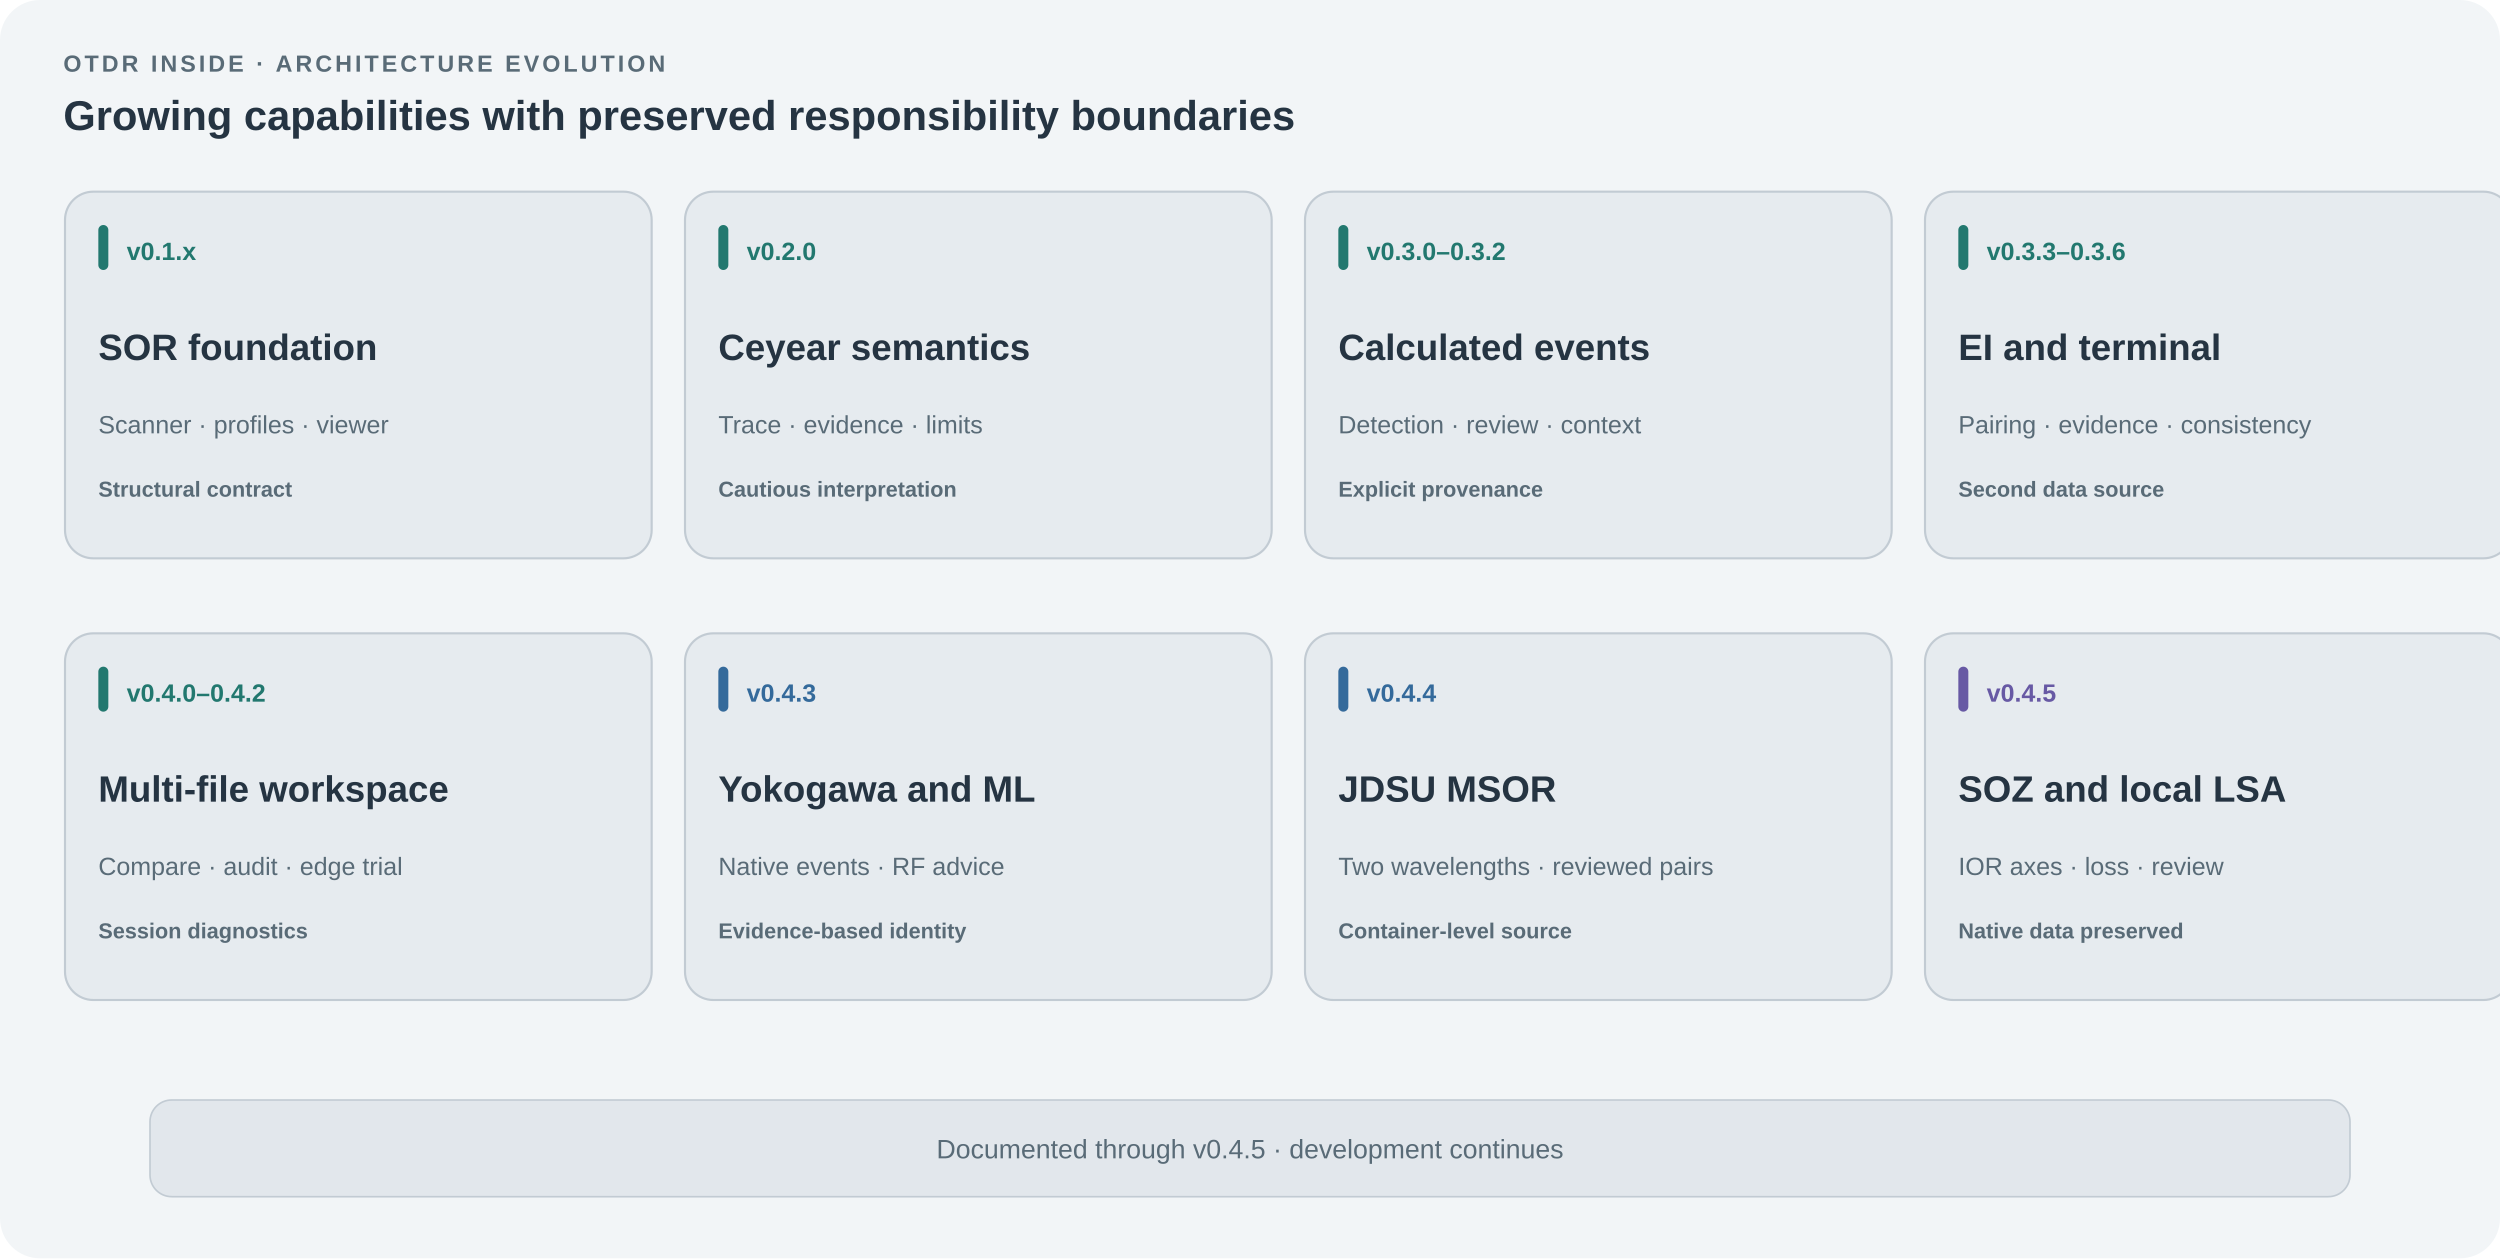
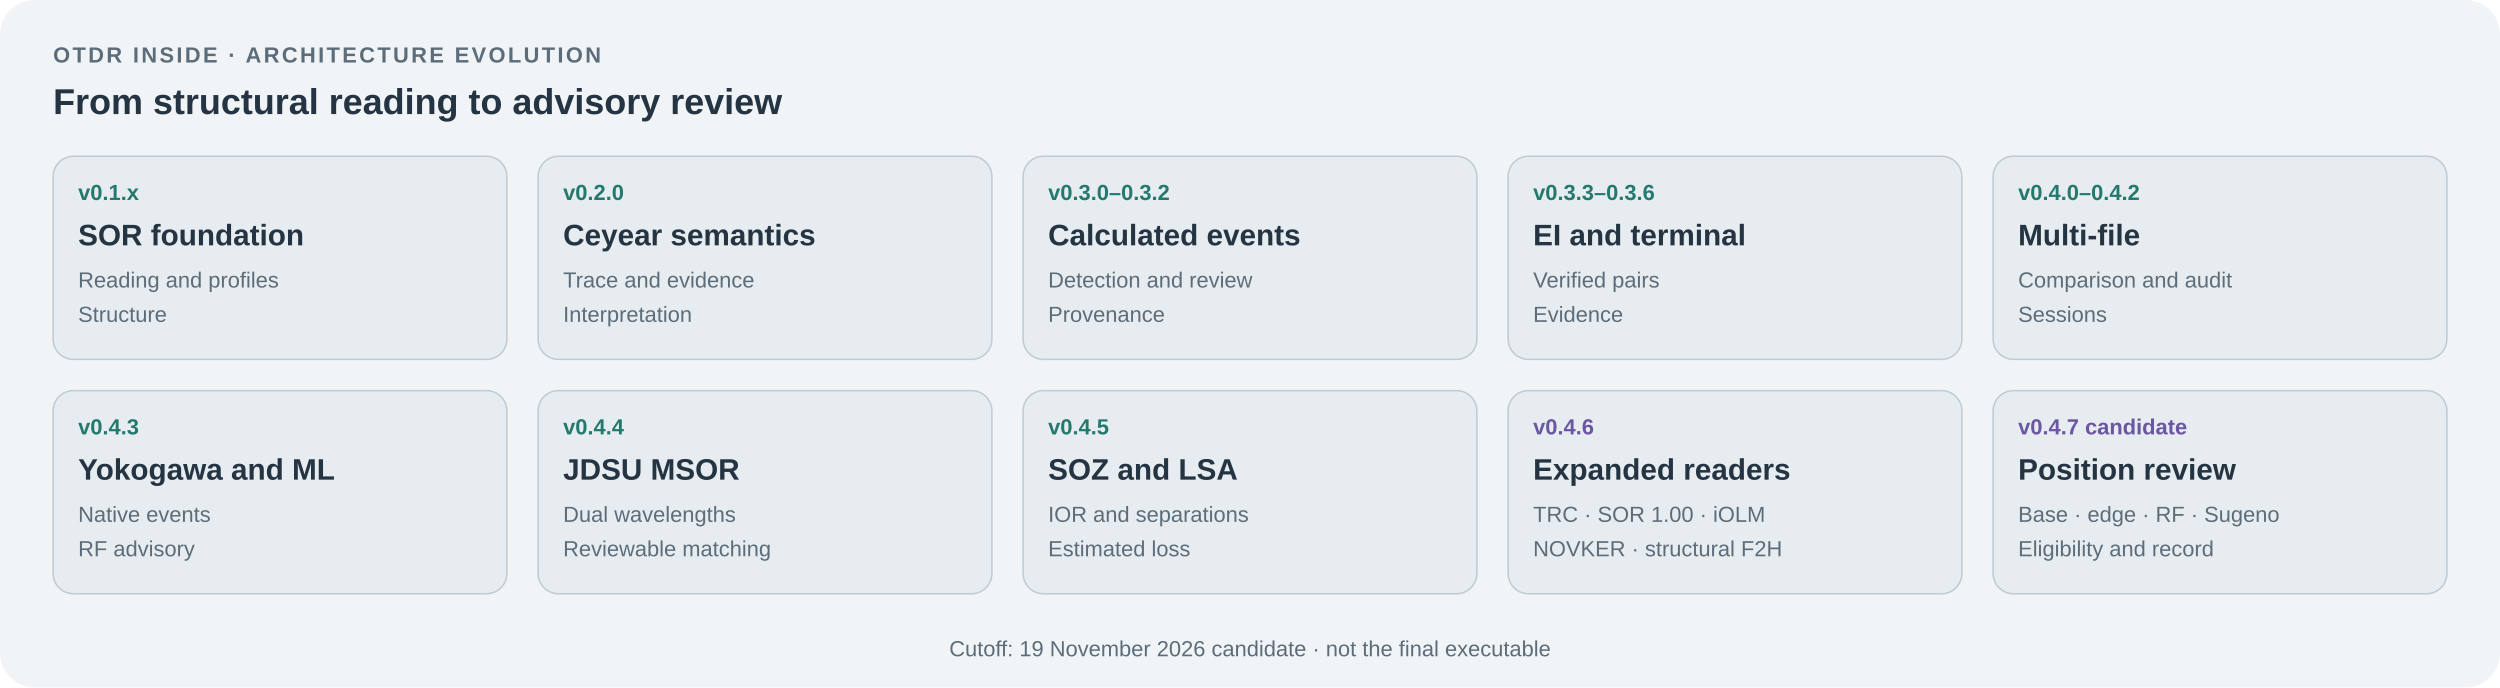
- <svg xmlns="http://www.w3.org/2000/svg" width="1500" height="755" viewBox="0 0 1500 755">
-   <rect width="1500" height="755" rx="24" fill="#f2f5f7" />
+ <svg xmlns="http://www.w3.org/2000/svg" width="1600" height="440" viewBox="0 0 1600 440">
+   <rect width="1600" height="440" rx="22" fill="#f1f4f7" />
  <g font-family="Segoe UI,Arial,sans-serif">
-     <text x="38" y="43" font-size="14" font-weight="700" fill="#596b77" letter-spacing="1.8">OTDR INSIDE · ARCHITECTURE EVOLUTION</text>
-     <text x="38" y="78" font-size="25" font-weight="700" fill="#253442">Growing capabilities with preserved responsibility boundaries</text>
-     <rect x="39" y="115" width="352" height="220" rx="17" fill="#e6ebef" stroke="#c2cbd3" stroke-width="1.3" />
-     <rect x="59" y="135" width="6" height="27" rx="3" fill="#22786f" />
-     <text x="76" y="156" font-size="15" font-weight="700" fill="#22786f">v0.1.x</text>
-     <text x="59" y="216" font-size="22" font-weight="700" fill="#253442">SOR foundation</text>
-     <text x="59" y="260" font-size="15" fill="#596b77">Scanner · profiles · viewer</text>
-     <text x="59" y="298" font-size="13" font-weight="600" fill="#596b77">Structural contract</text>
-     <rect x="411" y="115" width="352" height="220" rx="17" fill="#e6ebef" stroke="#c2cbd3" stroke-width="1.3" />
-     <rect x="431" y="135" width="6" height="27" rx="3" fill="#22786f" />
-     <text x="448" y="156" font-size="15" font-weight="700" fill="#22786f">v0.2.0</text>
-     <text x="431" y="216" font-size="22" font-weight="700" fill="#253442">Ceyear semantics</text>
-     <text x="431" y="260" font-size="15" fill="#596b77">Trace · evidence · limits</text>
-     <text x="431" y="298" font-size="13" font-weight="600" fill="#596b77">Cautious interpretation</text>
-     <rect x="783" y="115" width="352" height="220" rx="17" fill="#e6ebef" stroke="#c2cbd3" stroke-width="1.3" />
-     <rect x="803" y="135" width="6" height="27" rx="3" fill="#22786f" />
-     <text x="820" y="156" font-size="15" font-weight="700" fill="#22786f">v0.3.0–0.3.2</text>
-     <text x="803" y="216" font-size="22" font-weight="700" fill="#253442">Calculated events</text>
-     <text x="803" y="260" font-size="15" fill="#596b77">Detection · review · context</text>
-     <text x="803" y="298" font-size="13" font-weight="600" fill="#596b77">Explicit provenance</text>
-     <rect x="1155" y="115" width="352" height="220" rx="17" fill="#e6ebef" stroke="#c2cbd3" stroke-width="1.3" />
-     <rect x="1175" y="135" width="6" height="27" rx="3" fill="#22786f" />
-     <text x="1192" y="156" font-size="15" font-weight="700" fill="#22786f">v0.3.3–0.3.6</text>
-     <text x="1175" y="216" font-size="22" font-weight="700" fill="#253442">EI and terminal</text>
-     <text x="1175" y="260" font-size="15" fill="#596b77">Pairing · evidence · consistency</text>
-     <text x="1175" y="298" font-size="13" font-weight="600" fill="#596b77">Second data source</text>
-     <rect x="39" y="380" width="352" height="220" rx="17" fill="#e6ebef" stroke="#c2cbd3" stroke-width="1.3" />
-     <rect x="59" y="400" width="6" height="27" rx="3" fill="#22786f" />
-     <text x="76" y="421" font-size="15" font-weight="700" fill="#22786f">v0.4.0–0.4.2</text>
-     <text x="59" y="481" font-size="22" font-weight="700" fill="#253442">Multi-file workspace</text>
-     <text x="59" y="525" font-size="15" fill="#596b77">Compare · audit · edge trial</text>
-     <text x="59" y="563" font-size="13" font-weight="600" fill="#596b77">Session diagnostics</text>
-     <rect x="411" y="380" width="352" height="220" rx="17" fill="#e6ebef" stroke="#c2cbd3" stroke-width="1.3" />
-     <rect x="431" y="400" width="6" height="27" rx="3" fill="#346a9b" />
-     <text x="448" y="421" font-size="15" font-weight="700" fill="#346a9b">v0.4.3</text>
-     <text x="431" y="481" font-size="22" font-weight="700" fill="#253442">Yokogawa and ML</text>
-     <text x="431" y="525" font-size="15" fill="#596b77">Native events · RF advice</text>
-     <text x="431" y="563" font-size="13" font-weight="600" fill="#596b77">Evidence-based identity</text>
-     <rect x="783" y="380" width="352" height="220" rx="17" fill="#e6ebef" stroke="#c2cbd3" stroke-width="1.3" />
-     <rect x="803" y="400" width="6" height="27" rx="3" fill="#346a9b" />
-     <text x="820" y="421" font-size="15" font-weight="700" fill="#346a9b">v0.4.4</text>
-     <text x="803" y="481" font-size="22" font-weight="700" fill="#253442">JDSU MSOR</text>
-     <text x="803" y="525" font-size="15" fill="#596b77">Two wavelengths · reviewed pairs</text>
-     <text x="803" y="563" font-size="13" font-weight="600" fill="#596b77">Container-level source</text>
-     <rect x="1155" y="380" width="352" height="220" rx="17" fill="#e6ebef" stroke="#c2cbd3" stroke-width="1.3" />
-     <rect x="1175" y="400" width="6" height="27" rx="3" fill="#6759a4" />
-     <text x="1192" y="421" font-size="15" font-weight="700" fill="#6759a4">v0.4.5</text>
-     <text x="1175" y="481" font-size="22" font-weight="700" fill="#253442">SOZ and local LSA</text>
-     <text x="1175" y="525" font-size="15" fill="#596b77">IOR axes · loss · review</text>
-     <text x="1175" y="563" font-size="13" font-weight="600" fill="#596b77">Native data preserved</text>
-     <rect x="90" y="660" width="1320" height="58" rx="13" fill="#e2e7ec" stroke="#c2cbd3" />
-     <text x="750" y="695" text-anchor="middle" font-size="16" fill="#596b77">Documented through v0.4.5 · development continues</text>
+     <text x="34" y="40" font-size="14" font-weight="700" letter-spacing="1.5" fill="#5c6c79">OTDR INSIDE · ARCHITECTURE EVOLUTION</text>
+     <text x="34" y="73" font-size="23" font-weight="700" fill="#253442">From structural reading to advisory review</text>
+     <rect x="34" y="100" width="290.4" height="130" rx="13" fill="#e7ecf0" stroke="#c0cbd3" />
+     <text x="50" y="128" font-size="14" fill="#24796e" font-weight="700">v0.1.x</text>
+     <text x="50" y="157" font-size="19" font-weight="700" fill="#253442">SOR foundation</text>
+     <text x="50" y="184" font-size="14" fill="#5c6c79">Reading and profiles</text>
+     <text x="50" y="206" font-size="14" fill="#5c6c79">Structure</text>
+     <rect x="344.4" y="100" width="290.4" height="130" rx="13" fill="#e7ecf0" stroke="#c0cbd3" />
+     <text x="360.4" y="128" font-size="14" fill="#24796e" font-weight="700">v0.2.0</text>
+     <text x="360.4" y="157" font-size="19" font-weight="700" fill="#253442">Ceyear semantics</text>
+     <text x="360.4" y="184" font-size="14" fill="#5c6c79">Trace and evidence</text>
+     <text x="360.4" y="206" font-size="14" fill="#5c6c79">Interpretation</text>
+     <rect x="654.8" y="100" width="290.4" height="130" rx="13" fill="#e7ecf0" stroke="#c0cbd3" />
+     <text x="670.8" y="128" font-size="14" fill="#24796e" font-weight="700">v0.3.0–0.3.2</text>
+     <text x="670.8" y="157" font-size="19" font-weight="700" fill="#253442">Calculated events</text>
+     <text x="670.8" y="184" font-size="14" fill="#5c6c79">Detection and review</text>
+     <text x="670.8" y="206" font-size="14" fill="#5c6c79">Provenance</text>
+     <rect x="965.2" y="100" width="290.4" height="130" rx="13" fill="#e7ecf0" stroke="#c0cbd3" />
+     <text x="981.2" y="128" font-size="14" fill="#24796e" font-weight="700">v0.3.3–0.3.6</text>
+     <text x="981.2" y="157" font-size="19" font-weight="700" fill="#253442">EI and terminal</text>
+     <text x="981.2" y="184" font-size="14" fill="#5c6c79">Verified pairs</text>
+     <text x="981.2" y="206" font-size="14" fill="#5c6c79">Evidence</text>
+     <rect x="1275.6" y="100" width="290.4" height="130" rx="13" fill="#e7ecf0" stroke="#c0cbd3" />
+     <text x="1291.6" y="128" font-size="14" fill="#24796e" font-weight="700">v0.4.0–0.4.2</text>
+     <text x="1291.6" y="157" font-size="19" font-weight="700" fill="#253442">Multi-file</text>
+     <text x="1291.6" y="184" font-size="14" fill="#5c6c79">Comparison and audit</text>
+     <text x="1291.6" y="206" font-size="14" fill="#5c6c79">Sessions</text>
+     <rect x="34" y="250" width="290.4" height="130" rx="13" fill="#e7ecf0" stroke="#c0cbd3" />
+     <text x="50" y="278" font-size="14" fill="#24796e" font-weight="700">v0.4.3</text>
+     <text x="50" y="307" font-size="19" font-weight="700" fill="#253442">Yokogawa and ML</text>
+     <text x="50" y="334" font-size="14" fill="#5c6c79">Native events</text>
+     <text x="50" y="356" font-size="14" fill="#5c6c79">RF advisory</text>
+     <rect x="344.4" y="250" width="290.4" height="130" rx="13" fill="#e7ecf0" stroke="#c0cbd3" />
+     <text x="360.4" y="278" font-size="14" fill="#24796e" font-weight="700">v0.4.4</text>
+     <text x="360.4" y="307" font-size="19" font-weight="700" fill="#253442">JDSU MSOR</text>
+     <text x="360.4" y="334" font-size="14" fill="#5c6c79">Dual wavelengths</text>
+     <text x="360.4" y="356" font-size="14" fill="#5c6c79">Reviewable matching</text>
+     <rect x="654.8" y="250" width="290.4" height="130" rx="13" fill="#e7ecf0" stroke="#c0cbd3" />
+     <text x="670.8" y="278" font-size="14" fill="#24796e" font-weight="700">v0.4.5</text>
+     <text x="670.8" y="307" font-size="19" font-weight="700" fill="#253442">SOZ and LSA</text>
+     <text x="670.8" y="334" font-size="14" fill="#5c6c79">IOR and separations</text>
+     <text x="670.8" y="356" font-size="14" fill="#5c6c79">Estimated loss</text>
+     <rect x="965.2" y="250" width="290.4" height="130" rx="13" fill="#e7ecf0" stroke="#c0cbd3" />
+     <text x="981.2" y="278" font-size="14" fill="#6a56a1" font-weight="700">v0.4.6</text>
+     <text x="981.2" y="307" font-size="19" font-weight="700" fill="#253442">Expanded readers</text>
+     <text x="981.2" y="334" font-size="14" fill="#5c6c79">TRC · SOR 1.00 · iOLM</text>
+     <text x="981.2" y="356" font-size="14" fill="#5c6c79">NOVKER · structural F2H</text>
+     <rect x="1275.6" y="250" width="290.4" height="130" rx="13" fill="#e7ecf0" stroke="#c0cbd3" />
+     <text x="1291.6" y="278" font-size="14" fill="#6a56a1" font-weight="700">v0.4.7 candidate</text>
+     <text x="1291.6" y="307" font-size="19" font-weight="700" fill="#253442">Position review</text>
+     <text x="1291.6" y="334" font-size="14" fill="#5c6c79">Base · edge · RF · Sugeno</text>
+     <text x="1291.6" y="356" font-size="14" fill="#5c6c79">Eligibility and record</text>
+     <text x="800" y="420" text-anchor="middle" font-size="14" fill="#5c6c79">Cutoff: 19 November 2026 candidate · not the final executable</text>
  </g>
</svg>
